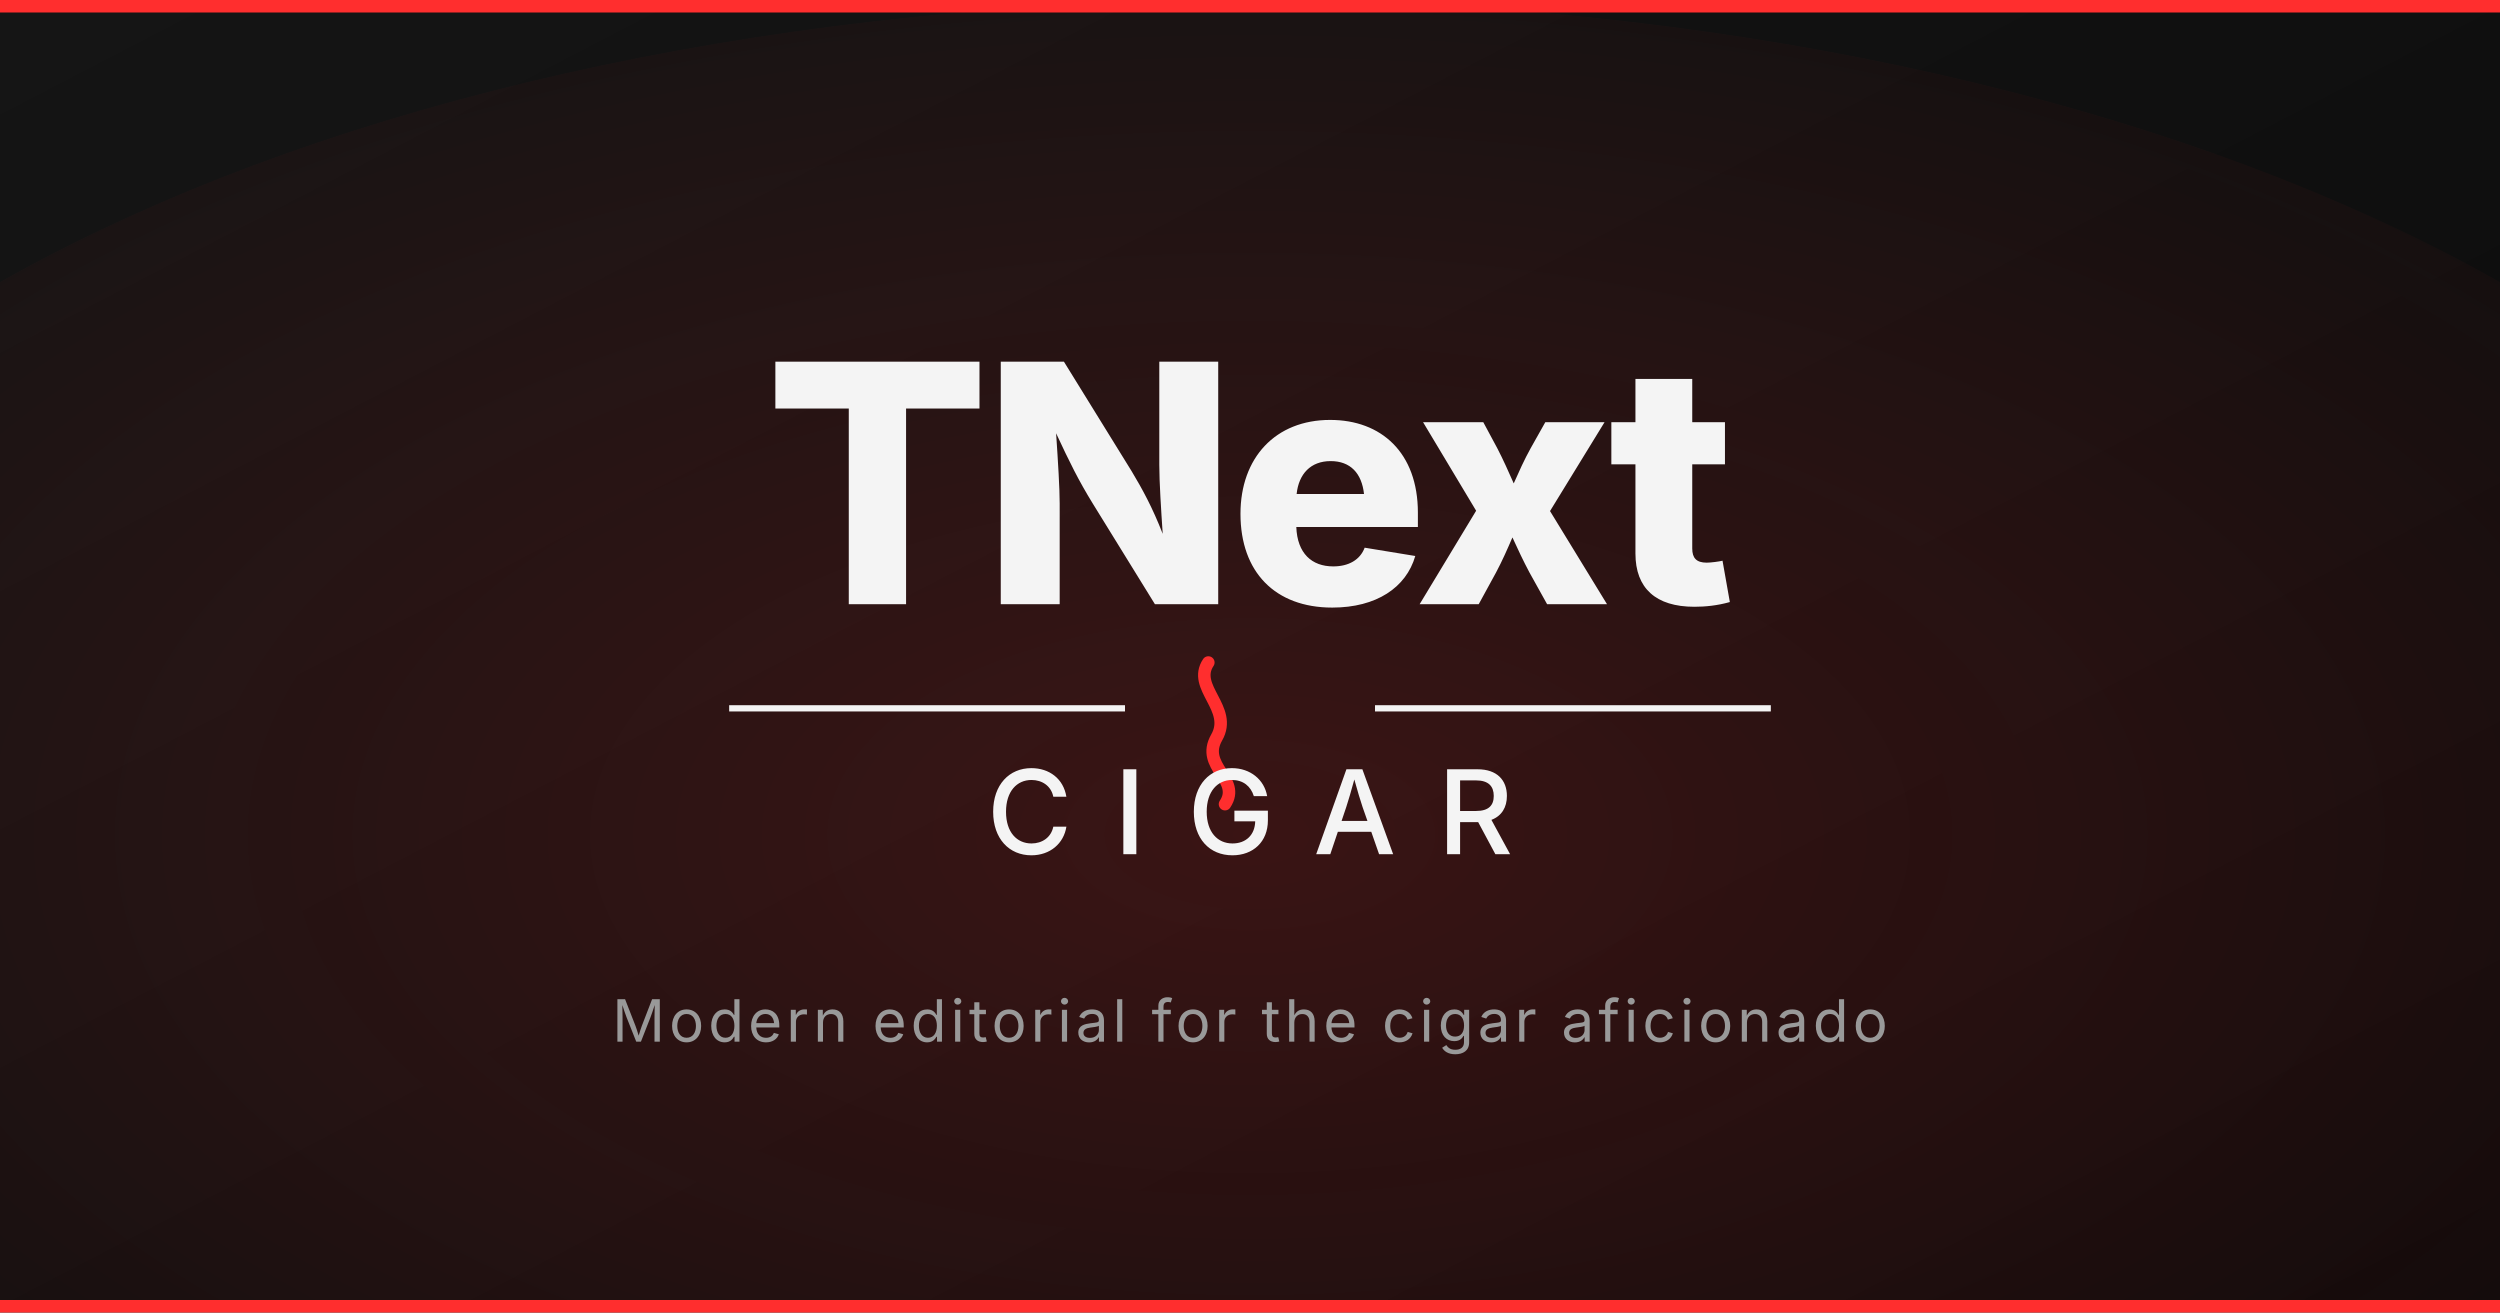
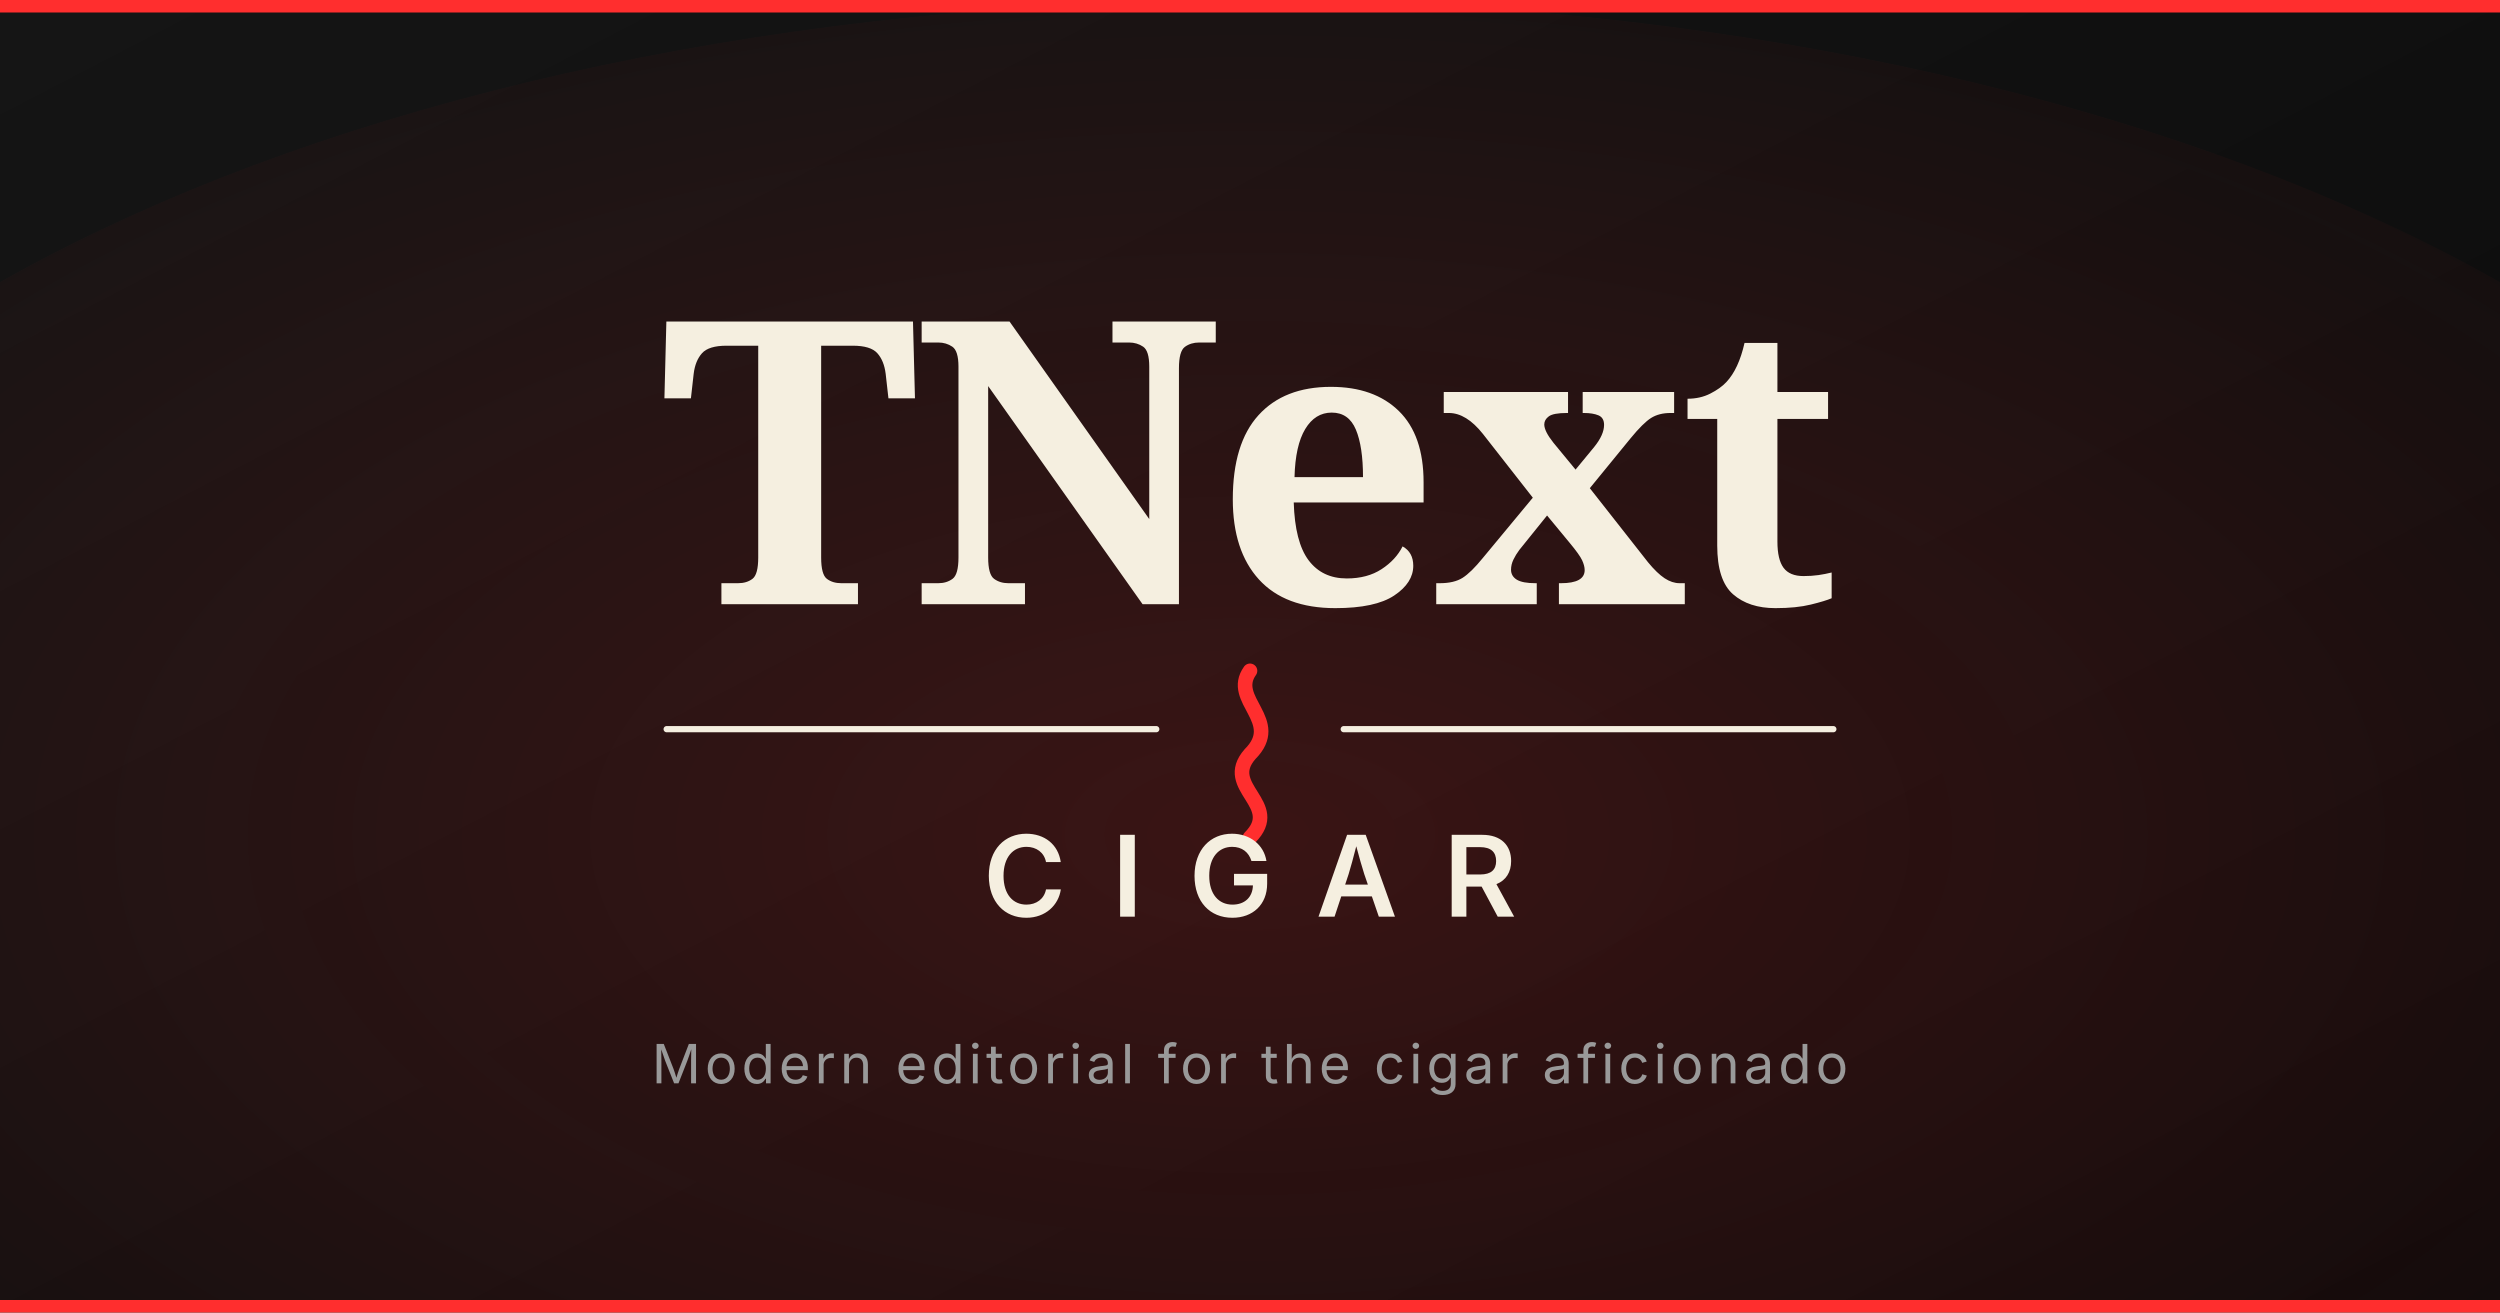
<svg xmlns="http://www.w3.org/2000/svg" viewBox="0 0 1200 630" fill="none">
  <defs>
    <linearGradient id="bg" x1="0" y1="0" x2="1" y2="1">
      <stop offset="0" stop-color="#151515" />
      <stop offset="1" stop-color="#0a0a0a" />
    </linearGradient>
    <radialGradient id="glow" cx="0.5" cy="0.5" r="0.6">
      <stop offset="0" stop-color="#ff2e2e" stop-opacity="0.18" />
      <stop offset="1" stop-color="#ff2e2e" stop-opacity="0" />
    </radialGradient>
  </defs>
  <rect width="1200" height="630" fill="url(#bg)" />
  <ellipse cx="600" cy="400" rx="800" ry="400" fill="url(#glow)" />
  <rect x="0" y="0" width="1200" height="6" fill="#ff2e2e" />
-   <text x="600" y="290" font-family="Inter, system-ui, sans-serif" font-size="160" font-weight="800" letter-spacing="-4" text-anchor="middle" fill="#f4f4f4">TNext</text>
-   <line x1="350" y1="340" x2="540" y2="340" stroke="#f4f4f4" stroke-width="3" />
-   <path d="M580 318 c -8 12, 12 22, 4 36 c -8 14, 12 20, 4 32" stroke="#ff2e2e" stroke-width="6" stroke-linecap="round" fill="none" />
-   <line x1="660" y1="340" x2="850" y2="340" stroke="#f4f4f4" stroke-width="3" />
-   <text x="600" y="410" font-family="Inter, system-ui, sans-serif" font-size="56" font-weight="500" letter-spacing="20" text-anchor="middle" fill="#f4f4f4">CIGAR</text>
-   <text x="600" y="500" font-family="Inter, system-ui, sans-serif" font-size="28" font-weight="400" letter-spacing="2" text-anchor="middle" fill="#999999">Modern editorial for the cigar aficionado</text>
+   <text x="600" y="290" font-family="Georgia, 'Playfair Display', serif" font-size="190" font-weight="900" letter-spacing="-4" text-anchor="middle" fill="#f5efe0">TNext</text>
+   <line x1="320" y1="350" x2="555" y2="350" stroke="#f5efe0" stroke-width="3" stroke-linecap="round" />
+   <path d="M600 322 c -10 14, 16 24, 0 40 c -14 16, 16 24, 0 40" stroke="#ff2e2e" stroke-width="7" stroke-linecap="round" fill="none" />
+   <line x1="645" y1="350" x2="880" y2="350" stroke="#f5efe0" stroke-width="3" stroke-linecap="round" />
+   <text x="600" y="440" font-family="Helvetica Neue, Inter, system-ui, sans-serif" font-size="54" font-weight="600" letter-spacing="22" text-anchor="middle" fill="#f5efe0">CIGAR</text>
+   <text x="600" y="520" font-family="Helvetica Neue, Inter, system-ui, sans-serif" font-size="26" font-weight="400" letter-spacing="2" text-anchor="middle" fill="#999999">Modern editorial for the cigar aficionado</text>
  <rect x="0" y="624" width="1200" height="6" fill="#ff2e2e" />
</svg>
